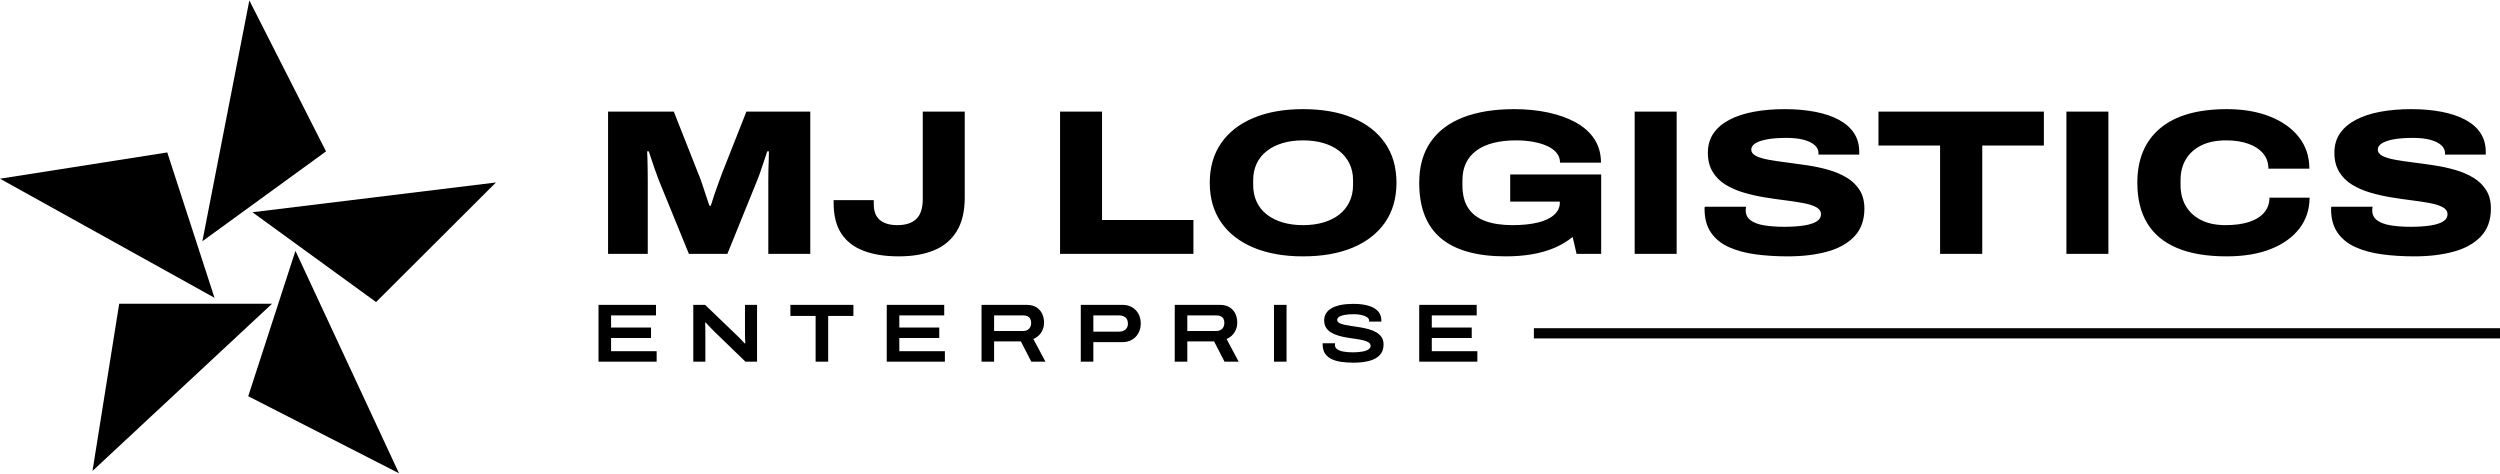
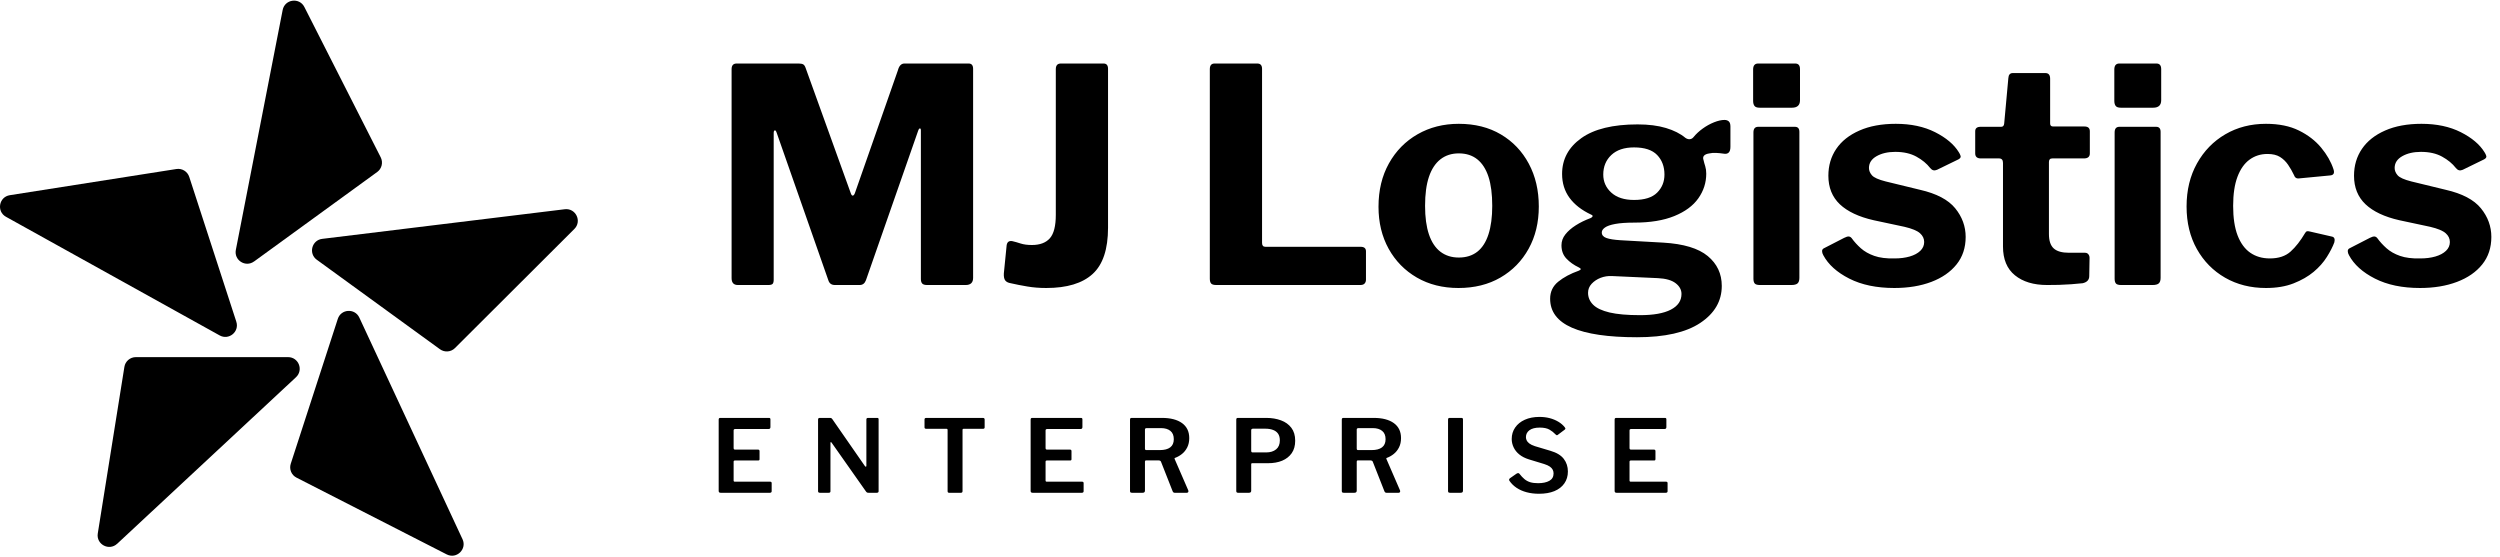
- <svg xmlns="http://www.w3.org/2000/svg" viewBox="0 0 854.64 161.63" width="855" height="162">
-   <g transform="translate(-15.44,-10.87)">
-     <path d="M100.68 10.87 L84.62 93.19 L126.89 62.47 Z M15.44 71.81 L88.77 112.52 L72.62 62.83 Z M184.98 73.10 L101.73 83.27 L144.00 113.98 Z M116.44 96.47 L100.30 146.17 L151.84 172.51 Z M108.44 114.55 L56.19 114.55 L47.06 171.71 Z" fill="#000" />
+ <svg xmlns="http://www.w3.org/2000/svg" viewBox="0 0 728.00 161.63" width="728" height="162">
+   <g transform="translate(0.00,0.00) scale(1.06757)">
+     <path d="M1.63,58.96l58.29,32.36c2.51,1.39,5.43-1.01,4.54-3.74l-12.84-39.5c-.48-1.48-1.96-2.39-3.5-2.15L2.67,53.07c-2.97.47-3.67,4.43-1.04,5.89ZM154.06,56.9l-66.17,8.08c-2.85.35-3.8,4.01-1.48,5.7l33.6,24.41c1.26.91,2.99.78,4.09-.32l32.57-32.49c2.13-2.12.37-5.74-2.62-5.38ZM126.15,146.89l-28.14-60.44c-1.21-2.6-4.99-2.37-5.87.36l-12.83,39.51c-.48,1.48.18,3.09,1.57,3.79l40.97,20.94c2.68,1.37,5.58-1.42,4.31-4.15ZM31.95,148.16l48.79-45.44c2.1-1.96.72-5.48-2.16-5.48h-41.53c-1.55,0-2.88,1.13-3.12,2.66l-7.26,45.44c-.47,2.97,3.08,4.86,5.28,2.81Z" fill="#000" />
+     <path d="M69.29,71.16l33.6-24.42c1.26-.91,1.66-2.6.96-3.99L83.02,1.73c-1.36-2.68-5.35-2.13-5.92.83l-12.77,65.43c-.55,2.82,2.64,4.85,4.96,3.16Z" fill="#000" />
  </g>
-   <g transform="translate(201.86,38.15)">
-     <path d="M6.008 48.49V-0.141H28.486L36.827 20.994Q37.393 22.266 38.064 24.245Q38.736 26.224 39.407 28.31Q40.079 30.395 40.644 32.021H41.139Q41.563 30.536 42.235 28.557Q42.906 26.578 43.648 24.563Q44.391 22.549 44.956 20.994L53.297 -0.141H75.139V48.49H60.79V23.397Q60.79 21.913 60.825 20.075Q60.86 18.237 60.931 16.47Q61.002 14.703 61.002 13.43H60.436Q60.012 14.773 59.376 16.611Q58.74 18.449 58.139 20.251Q57.538 22.054 56.973 23.397L46.794 48.49H33.646L23.397 23.397Q22.69 21.559 22.019 19.651Q21.347 17.742 20.817 16.081Q20.287 14.42 19.933 13.43H19.368Q19.439 14.42 19.474 16.046Q19.509 17.671 19.545 19.58Q19.58 21.488 19.58 23.397V48.49ZM105.393 49.339Q98.324 49.339 93.341 47.43Q88.357 45.522 85.742 41.528Q83.127 37.534 83.127 31.172V30.112H96.84V31.455Q96.84 35.202 98.96 36.933Q101.081 38.665 104.898 38.665Q109.21 38.665 111.401 36.545Q113.592 34.424 113.592 29.759V-0.141H127.941V29.193Q127.941 36.262 125.22 40.715Q122.499 45.168 117.48 47.253Q112.461 49.339 105.393 49.339ZM160.528 48.49V-0.141H174.877V36.898H206.12V48.49ZM243.583 49.339Q233.829 49.339 226.654 46.335Q219.479 43.33 215.592 37.711Q211.704 32.091 211.704 24.175Q211.704 16.258 215.592 10.638Q219.479 5.019 226.654 2.015Q233.829 -0.99 243.583 -0.99Q253.479 -0.99 260.619 2.015Q267.758 5.019 271.646 10.638Q275.533 16.258 275.533 24.175Q275.533 32.091 271.646 37.711Q267.758 43.33 260.619 46.335Q253.479 49.339 243.583 49.339ZM243.583 38.665Q247.4 38.665 250.546 37.746Q253.691 36.827 255.953 35.06Q258.215 33.293 259.452 30.713Q260.689 28.133 260.689 24.952V23.256Q260.689 20.145 259.452 17.601Q258.215 15.056 255.953 13.289Q253.691 11.522 250.546 10.603Q247.4 9.684 243.583 9.684Q239.766 9.684 236.656 10.603Q233.546 11.522 231.249 13.289Q228.951 15.056 227.75 17.601Q226.548 20.145 226.548 23.256V24.952Q226.548 28.133 227.75 30.713Q228.951 33.293 231.249 35.06Q233.546 36.827 236.656 37.746Q239.766 38.665 243.583 38.665ZM312.855 49.339Q298.082 49.339 290.695 43.118Q283.309 36.898 283.309 24.175Q283.309 15.904 287.161 10.285Q291.014 4.665 298.294 1.838Q305.575 -0.99 315.754 -0.99Q322.045 -0.99 327.452 0.177Q332.86 1.343 336.924 3.605Q340.988 5.867 343.215 9.295Q345.442 12.723 345.442 17.318H331.446Q331.446 15.339 330.209 13.89Q328.972 12.441 326.851 11.522Q324.731 10.603 322.045 10.143Q319.359 9.684 316.39 9.684Q312.149 9.684 308.756 10.532Q305.363 11.38 302.959 13.112Q300.556 14.844 299.319 17.389Q298.082 19.933 298.082 23.326V25.023Q298.082 29.829 300.061 32.834Q302.041 35.838 305.858 37.251Q309.675 38.665 315.188 38.665Q320.207 38.665 323.847 37.782Q327.487 36.898 329.431 35.131Q331.375 33.364 331.375 31.031V30.607H314.411V21.347H345.512V48.49H337.101L335.758 42.694Q333.001 44.956 329.502 46.441Q326.003 47.925 321.833 48.632Q317.662 49.339 312.855 49.339ZM356.963 48.49V-0.141H371.313V48.49ZM409.271 49.339Q403.333 49.339 398.173 48.632Q393.013 47.925 389.125 46.158Q385.238 44.391 383.046 41.21Q380.855 38.029 380.855 33.152Q380.855 33.01 380.855 32.798Q380.855 32.586 380.926 32.374H395.063Q394.992 32.657 394.957 32.94Q394.922 33.222 394.922 33.576Q394.922 35.767 396.583 37.004Q398.244 38.241 401.213 38.736Q404.182 39.231 408.211 39.231Q409.836 39.231 411.568 39.125Q413.3 39.019 414.926 38.771Q416.552 38.524 417.859 38.029Q419.167 37.534 419.909 36.792Q420.651 36.05 420.651 34.919Q420.651 33.434 419.061 32.551Q417.47 31.667 414.678 31.137Q411.886 30.607 408.458 30.183Q405.03 29.759 401.354 29.158Q397.678 28.557 394.215 27.532Q390.751 26.507 387.994 24.811Q385.238 23.114 383.612 20.428Q381.986 17.742 381.986 13.925Q381.986 10.037 383.93 7.245Q385.874 4.453 389.408 2.615Q392.943 0.778 397.749 -0.106Q402.556 -0.99 408.211 -0.99Q414.007 -0.99 418.707 -0.071Q423.408 0.848 426.766 2.651Q430.123 4.453 431.926 7.175Q433.728 9.896 433.728 13.572V14.561H419.803V13.996Q419.803 12.511 418.531 11.345Q417.258 10.179 414.82 9.507Q412.381 8.836 408.918 8.836Q404.747 8.836 402.061 9.366Q399.375 9.896 398.103 10.78Q396.83 11.663 396.83 12.794Q396.83 14.208 398.456 15.021Q400.082 15.834 402.839 16.328Q405.595 16.823 409.024 17.247Q412.452 17.671 416.163 18.237Q419.874 18.802 423.302 19.792Q426.73 20.782 429.487 22.443Q432.244 24.104 433.87 26.684Q435.495 29.264 435.495 33.01Q435.495 38.877 432.102 42.482Q428.71 46.087 422.807 47.713Q416.905 49.339 409.271 49.339ZM461.366 48.49V11.451H440.302V-0.141H496.851V11.451H475.786V48.49ZM504.555 48.49V-0.141H518.905V48.49ZM559.337 49.339Q549.158 49.339 542.372 46.476Q535.587 43.613 532.194 38.029Q528.801 32.445 528.801 24.175Q528.801 12.087 536.611 5.549Q544.422 -0.99 559.408 -0.99Q567.749 -0.99 574.11 1.52Q580.472 4.029 584.042 8.588Q587.611 13.148 587.611 19.368H573.615Q573.615 16.328 571.813 14.173Q570.01 12.017 566.759 10.85Q563.507 9.684 559.196 9.684Q554.106 9.684 550.643 11.416Q547.179 13.148 545.376 16.187Q543.574 19.227 543.574 23.256V25.023Q543.574 29.052 545.376 32.127Q547.179 35.202 550.607 36.933Q554.036 38.665 558.984 38.665Q563.649 38.665 567.006 37.57Q570.364 36.474 572.166 34.353Q573.969 32.233 573.969 29.264H587.682Q587.682 35.272 584.218 39.796Q580.755 44.32 574.428 46.829Q568.102 49.339 559.337 49.339ZM623.449 49.339Q617.511 49.339 612.351 48.632Q607.191 47.925 603.304 46.158Q599.416 44.391 597.225 41.21Q595.033 38.029 595.033 33.152Q595.033 33.01 595.033 32.798Q595.033 32.586 595.104 32.374H609.241Q609.17 32.657 609.135 32.94Q609.1 33.222 609.1 33.576Q609.1 35.767 610.761 37.004Q612.422 38.241 615.391 38.736Q618.36 39.231 622.389 39.231Q624.014 39.231 625.746 39.125Q627.478 39.019 629.104 38.771Q630.73 38.524 632.037 38.029Q633.345 37.534 634.087 36.792Q634.829 36.05 634.829 34.919Q634.829 33.434 633.239 32.551Q631.649 31.667 628.856 31.137Q626.064 30.607 622.636 30.183Q619.208 29.759 615.532 29.158Q611.857 28.557 608.393 27.532Q604.929 26.507 602.173 24.811Q599.416 23.114 597.79 20.428Q596.164 17.742 596.164 13.925Q596.164 10.037 598.108 7.245Q600.052 4.453 603.586 2.615Q607.121 0.778 611.927 -0.106Q616.734 -0.99 622.389 -0.99Q628.185 -0.99 632.886 -0.071Q637.586 0.848 640.944 2.651Q644.301 4.453 646.104 7.175Q647.906 9.896 647.906 13.572V14.561H633.981V13.996Q633.981 12.511 632.709 11.345Q631.436 10.179 628.998 9.507Q626.559 8.836 623.096 8.836Q618.925 8.836 616.239 9.366Q613.553 9.896 612.281 10.78Q611.008 11.663 611.008 12.794Q611.008 14.208 612.634 15.021Q614.26 15.834 617.017 16.328Q619.773 16.823 623.202 17.247Q626.63 17.671 630.341 18.237Q634.052 18.802 637.48 19.792Q640.908 20.782 643.665 22.443Q646.422 24.104 648.048 26.684Q649.673 29.264 649.673 33.01Q649.673 38.877 646.281 42.482Q642.888 46.087 636.985 47.713Q631.083 49.339 623.449 49.339Z" fill="#000" />
-     <path d="M2.743 85.343V65.919H22.393V69.51H7.04V73.666H20.697V77.257H7.04V81.752H22.619V85.343ZM35.145 85.343V65.919H39.188L49.819 76.126Q50.187 76.437 50.696 76.974Q51.205 77.511 51.756 78.077Q52.308 78.642 52.703 79.095H52.93Q52.901 78.473 52.859 77.582Q52.816 76.691 52.816 76.126V65.919H56.945V85.343H52.986L42.327 75.023Q41.563 74.288 40.729 73.397Q39.895 72.507 39.386 71.969H39.188Q39.216 72.337 39.245 73.256Q39.273 74.175 39.273 75.362V85.343ZM76.963 85.343V69.708H68.339V65.919H89.884V69.708H81.26V85.343ZM101.279 85.343V65.919H120.929V69.51H105.576V73.666H119.233V77.257H105.576V81.752H121.156V85.343ZM133.681 85.343V65.919H149.062Q151.126 65.919 152.441 66.753Q153.756 67.587 154.406 68.958Q155.056 70.33 155.056 71.998Q155.056 73.722 154.166 75.235Q153.275 76.748 151.409 77.596L155.537 85.343H150.702L147.14 78.416H137.979V85.343ZM137.979 74.853H147.875Q149.204 74.853 149.925 74.076Q150.646 73.298 150.646 72.083Q150.646 71.263 150.335 70.683Q150.024 70.103 149.402 69.806Q148.78 69.51 147.875 69.51H137.979ZM167.61 85.343V65.919H181.86Q183.755 65.919 185.154 66.739Q186.554 67.559 187.332 68.987Q188.109 70.414 188.109 72.28Q188.109 74.118 187.317 75.574Q186.526 77.031 185.098 77.851Q183.67 78.67 181.747 78.67H171.908V85.343ZM171.908 75.08H180.56Q182.058 75.08 182.893 74.345Q183.727 73.609 183.727 72.309Q183.727 71.432 183.359 70.81Q182.991 70.188 182.285 69.849Q181.578 69.51 180.56 69.51H171.908ZM199.73 85.343V65.919H215.111Q217.175 65.919 218.49 66.753Q219.805 67.587 220.455 68.958Q221.105 70.33 221.105 71.998Q221.105 73.722 220.215 75.235Q219.324 76.748 217.458 77.596L221.586 85.343H216.751L213.188 78.416H204.028V85.343ZM204.028 74.853H213.924Q215.252 74.853 215.973 74.076Q216.694 73.298 216.694 72.083Q216.694 71.263 216.383 70.683Q216.072 70.103 215.45 69.806Q214.828 69.51 213.924 69.51H204.028ZM233.659 85.343V65.919H237.957V85.343ZM260.831 85.683Q258.625 85.683 256.703 85.414Q254.78 85.145 253.338 84.453Q251.896 83.76 251.09 82.516Q250.284 81.272 250.284 79.321Q250.284 79.264 250.284 79.179Q250.284 79.095 250.313 79.038H254.554Q254.526 79.151 254.511 79.307Q254.497 79.462 254.497 79.66Q254.497 80.537 255.261 81.088Q256.024 81.639 257.438 81.894Q258.851 82.148 260.746 82.148Q261.566 82.148 262.4 82.078Q263.234 82.007 263.997 81.865Q264.761 81.724 265.369 81.47Q265.977 81.215 266.33 80.833Q266.683 80.452 266.683 79.943Q266.683 79.208 266.019 78.769Q265.355 78.331 264.224 78.048Q263.093 77.766 261.679 77.568Q260.265 77.37 258.753 77.13Q257.24 76.889 255.826 76.479Q254.412 76.069 253.281 75.419Q252.15 74.769 251.486 73.737Q250.822 72.705 250.822 71.206Q250.822 69.849 251.472 68.803Q252.122 67.757 253.395 67.036Q254.667 66.315 256.519 65.947Q258.371 65.579 260.774 65.579Q263.206 65.579 265.015 65.975Q266.825 66.371 268.012 67.106Q269.2 67.841 269.78 68.873Q270.359 69.905 270.359 71.178V71.63H266.175V71.263Q266.175 70.641 265.496 70.16Q264.817 69.679 263.658 69.397Q262.499 69.114 261.029 69.114Q258.993 69.114 257.721 69.368Q256.448 69.623 255.854 70.061Q255.261 70.499 255.261 71.036Q255.261 71.687 255.925 72.083Q256.59 72.478 257.721 72.719Q258.851 72.959 260.265 73.157Q261.679 73.355 263.192 73.609Q264.704 73.864 266.118 74.26Q267.532 74.656 268.663 75.32Q269.794 75.984 270.458 76.988Q271.123 77.992 271.123 79.462Q271.123 81.724 269.822 83.095Q268.521 84.467 266.203 85.075Q263.884 85.683 260.831 85.683ZM283.309 85.343V65.919H302.959V69.51H287.606V73.666H301.263V77.257H287.606V81.752H303.186V85.343Z" fill="#000" />
-     <rect x="322.51" y="73.90" width="330.28" height="3.49" fill="#000" />
+   <g transform="translate(206.96,82.81)">
+     <path d="M7.91 0Q6.08 0 6.08 -2V-62.85Q6.08 -64.5 7.56 -64.5H25.56Q26.51 -64.5 26.95 -64.24Q27.38 -63.98 27.64 -63.2L40.77 -26.77Q41.03 -25.99 41.38 -26.03Q41.73 -26.08 41.99 -26.77L54.5 -62.5Q55.02 -64.5 56.42 -64.5H75.11Q76.41 -64.5 76.41 -62.94V-2.09Q76.41 0 74.24 0H63.02Q61.98 0 61.59 -0.43Q61.2 -0.87 61.2 -1.74V-45.03Q61.2 -45.64 60.89 -45.59Q60.59 -45.55 60.41 -44.94L45.2 -1.39Q44.68 0 43.38 0H36.16Q34.68 0 34.25 -1.39L19.21 -44.33Q18.95 -45.12 18.65 -45.03Q18.34 -44.94 18.34 -44.25V-1.56Q18.34 -0.7 18.04 -0.35Q17.73 0 16.78 0H7.91ZM115.7 -16.69Q115.7 -7.3 111.22 -3.22Q106.75 0.87 97.71 0.87Q94.75 0.87 92.19 0.43Q89.62 0 87.36 -0.52Q86.23 -0.7 85.75 -1.35Q85.28 -2 85.36 -3.39L86.14 -11.21Q86.23 -13.04 87.8 -12.78Q88.93 -12.52 90.27 -12.08Q91.62 -11.65 93.53 -11.65Q97.01 -11.65 98.75 -13.6Q100.49 -15.56 100.49 -20.43V-62.85Q100.49 -64.5 101.97 -64.5H114.4Q115.7 -64.5 115.7 -62.94V-16.69ZM145.34 -62.85Q145.34 -64.5 146.73 -64.5H159.16Q160.55 -64.5 160.55 -62.94V-12.26Q160.55 -11.13 161.51 -11.13H189.24Q190.81 -11.13 190.81 -9.82V-1.56Q190.81 -0.87 190.41 -0.43Q190.02 0 189.15 0H147.25Q146.12 0 145.73 -0.43Q145.34 -0.87 145.34 -1.83V-62.85ZM217.75 0.87Q210.89 0.87 205.63 -2.17Q200.37 -5.22 197.41 -10.56Q194.46 -15.91 194.46 -22.77Q194.46 -29.99 197.5 -35.42Q200.54 -40.86 205.84 -43.9Q211.15 -46.94 217.84 -46.94Q224.88 -46.94 230.1 -43.85Q235.31 -40.77 238.22 -35.34Q241.14 -29.9 241.14 -22.86Q241.14 -15.91 238.18 -10.56Q235.23 -5.22 229.97 -2.17Q224.71 0.87 217.75 0.87ZM217.84 -8Q221.06 -8 223.23 -9.69Q225.4 -11.39 226.49 -14.78Q227.58 -18.17 227.58 -23.04Q227.58 -28.16 226.49 -31.51Q225.4 -34.86 223.23 -36.6Q221.06 -38.33 217.84 -38.33Q214.71 -38.33 212.49 -36.6Q210.28 -34.86 209.15 -31.51Q208.02 -28.16 208.02 -23.04Q208.02 -18.08 209.15 -14.73Q210.28 -11.39 212.49 -9.69Q214.71 -8 217.84 -8ZM295.2 -48.07Q295.99 -48.07 296.47 -47.64Q296.94 -47.2 296.94 -46.16V-40.25Q296.94 -39.03 296.42 -38.55Q295.9 -38.07 294.94 -38.25Q293.81 -38.42 292.73 -38.47Q291.64 -38.51 290.86 -38.33Q288.51 -37.99 289.12 -36.34Q289.29 -35.55 289.6 -34.6Q289.9 -33.64 289.9 -32.42Q289.9 -28.51 287.6 -25.25Q285.3 -21.99 280.6 -20.08Q275.91 -18.17 268.95 -18.17Q265.48 -18.17 263.39 -17.78Q261.3 -17.39 260.39 -16.73Q259.48 -16.08 259.48 -15.3Q259.48 -14.17 260.83 -13.69Q262.17 -13.21 264.95 -13.04L277.38 -12.34Q286.25 -11.82 290.34 -8.43Q294.42 -5.04 294.42 0.26Q294.42 6.87 288.16 11.04Q281.9 15.21 269.74 15.21Q257.13 15.21 250.79 12.43Q244.44 9.65 244.44 4Q244.44 0.96 246.79 -0.96Q249.13 -2.87 252.78 -4.17Q253.91 -4.61 252.78 -5.13Q250.61 -6.17 249.18 -7.69Q247.74 -9.21 247.74 -11.56Q247.74 -13.3 248.87 -14.73Q250 -16.17 251.92 -17.39Q253.83 -18.6 256.17 -19.47Q256.61 -19.65 256.78 -19.95Q256.96 -20.25 256.35 -20.51Q252.26 -22.43 250.09 -25.38Q247.92 -28.34 247.92 -32.34Q247.92 -38.77 253.52 -42.77Q259.13 -46.77 269.91 -46.77Q274.69 -46.77 278.17 -45.72Q281.64 -44.68 283.82 -42.86Q284.43 -42.42 285.08 -42.46Q285.73 -42.51 286.16 -43.03Q287.29 -44.42 288.86 -45.55Q290.42 -46.68 292.16 -47.38Q293.9 -48.07 295.2 -48.07ZM268.87 -24.77Q273.47 -24.77 275.6 -26.9Q277.73 -29.03 277.73 -32.16Q277.73 -35.64 275.6 -37.86Q273.47 -40.07 268.87 -40.07Q264.61 -40.07 262.26 -37.86Q259.91 -35.64 259.91 -32.16Q259.91 -29.03 262.26 -26.9Q264.61 -24.77 268.87 -24.77ZM262.43 -2.61Q260.69 -2.69 259.13 -2.09Q257.57 -1.48 256.52 -0.35Q255.48 0.78 255.48 2.26Q255.48 4.26 256.96 5.74Q258.43 7.21 261.74 8Q265.04 8.78 270.6 8.78Q276.52 8.78 279.6 7.17Q282.69 5.56 282.69 2.61Q282.69 0.78 280.99 -0.52Q279.3 -1.83 275.82 -2ZM317.02 -2.09Q317.02 -0.96 316.5 -0.48Q315.98 0 314.68 0H305.55Q304.42 0 304.03 -0.43Q303.64 -0.87 303.64 -1.83V-44.42Q303.64 -46.07 305.03 -46.07H315.72Q317.02 -46.07 317.02 -44.59ZM317.2 -53.81Q317.2 -51.63 314.85 -51.63H305.46Q304.33 -51.63 303.94 -52.16Q303.55 -52.68 303.55 -53.63V-62.76Q303.55 -64.5 305.03 -64.5H315.81Q317.2 -64.5 317.2 -62.85ZM355.1 -34.08Q353.62 -35.99 351.1 -37.38Q348.58 -38.77 344.93 -38.77Q341.71 -38.77 339.49 -37.51Q337.28 -36.25 337.28 -34.08Q337.28 -32.95 338.15 -31.95Q339.02 -30.95 342.15 -30.16L352.14 -27.73Q359.36 -26.08 362.4 -22.34Q365.44 -18.6 365.44 -14Q365.44 -9.3 362.79 -6Q360.14 -2.69 355.45 -0.91Q350.75 0.87 344.67 0.87Q336.93 0.87 331.54 -1.87Q326.15 -4.61 323.98 -8.69Q323.63 -9.3 323.63 -9.87Q323.63 -10.43 324.15 -10.69L330.06 -13.73Q330.93 -14.17 331.41 -14.13Q331.89 -14.08 332.24 -13.65Q333.37 -12.08 334.93 -10.69Q336.5 -9.3 338.84 -8.48Q341.19 -7.65 344.75 -7.74Q347.19 -7.74 349.14 -8.3Q351.1 -8.87 352.23 -9.95Q353.36 -11.04 353.36 -12.52Q353.36 -14 352.14 -15.08Q350.93 -16.17 347.62 -16.95L338.67 -18.86Q332.15 -20.34 328.8 -23.51Q325.46 -26.69 325.46 -31.82Q325.46 -36.25 327.76 -39.64Q330.06 -43.03 334.5 -44.98Q338.93 -46.94 345.1 -46.94Q351.71 -46.94 356.53 -44.51Q361.36 -42.07 363.44 -38.68Q363.79 -38.16 363.96 -37.6Q364.14 -37.03 363.36 -36.6L357.1 -33.55Q356.49 -33.29 356.01 -33.42Q355.53 -33.55 355.1 -34.08ZM390.65 -36.86Q389.69 -36.86 389.69 -35.81V-14.86Q389.69 -11.91 391.09 -10.65Q392.48 -9.39 395.52 -9.39H400.21Q400.82 -9.39 401.17 -8.95Q401.52 -8.52 401.52 -7.91L401.43 -2.61Q401.43 -0.96 399.52 -0.52Q397.95 -0.35 396.17 -0.22Q394.39 -0.09 392.61 -0.04Q390.82 0 389.17 0Q383.26 0 379.79 -2.83Q376.31 -5.65 376.31 -11.21V-35.55Q376.31 -36.86 375.18 -36.86H369.88Q368.22 -36.86 368.22 -38.33V-44.77Q368.22 -46.07 369.79 -46.07H375.79Q376.57 -46.07 376.66 -47.03L377.87 -60.24Q377.96 -61.72 379.18 -61.72H388.65Q390.04 -61.72 390.04 -60.07V-47.03Q390.04 -46.16 390.91 -46.16H400.04Q401.6 -46.16 401.6 -44.77V-38.33Q401.6 -36.86 399.87 -36.86ZM422.21 -2.09Q422.21 -0.96 421.68 -0.48Q421.16 0 419.86 0H410.73Q409.6 0 409.21 -0.43Q408.82 -0.87 408.82 -1.83V-44.42Q408.82 -46.07 410.21 -46.07H420.9Q422.21 -46.07 422.21 -44.59ZM422.38 -53.81Q422.38 -51.63 420.03 -51.63H410.64Q409.51 -51.63 409.12 -52.16Q408.73 -52.68 408.73 -53.63V-62.76Q408.73 -64.5 410.21 -64.5H420.99Q422.38 -64.5 422.38 -62.85ZM452.89 -46.94Q458.54 -46.94 462.5 -44.98Q466.45 -43.03 468.97 -39.99Q471.49 -36.94 472.54 -33.73Q473.14 -31.99 471.49 -31.9L462.37 -31.03Q461.41 -30.95 461.06 -31.99Q460.28 -33.64 459.32 -35.03Q458.37 -36.42 456.98 -37.29Q455.59 -38.16 453.33 -38.16Q450.37 -38.16 448.11 -36.51Q445.85 -34.86 444.59 -31.51Q443.33 -28.16 443.33 -23.04Q443.33 -17.82 444.63 -14.43Q445.94 -11.04 448.33 -9.39Q450.72 -7.74 454.02 -7.74Q457.85 -7.74 460.06 -9.74Q462.28 -11.74 464.28 -15.13Q464.54 -15.56 464.8 -15.65Q465.06 -15.73 465.76 -15.56L472.19 -14.08Q473.14 -13.82 472.8 -12.43Q472.1 -10.52 470.62 -8.17Q469.15 -5.82 466.76 -3.82Q464.37 -1.83 460.93 -0.48Q457.5 0.87 452.89 0.87Q446.2 0.87 440.98 -2.13Q435.77 -5.13 432.77 -10.47Q429.77 -15.82 429.77 -22.86Q429.77 -29.99 432.81 -35.42Q435.85 -40.86 441.07 -43.9Q446.28 -46.94 452.89 -46.94ZM508.18 -34.08Q506.7 -35.99 504.18 -37.38Q501.66 -38.77 498.01 -38.77Q494.79 -38.77 492.57 -37.51Q490.36 -36.25 490.36 -34.08Q490.36 -32.95 491.23 -31.95Q492.1 -30.95 495.22 -30.16L505.22 -27.73Q512.44 -26.08 515.48 -22.34Q518.52 -18.6 518.52 -14Q518.52 -9.3 515.87 -6Q513.22 -2.69 508.52 -0.91Q503.83 0.87 497.75 0.87Q490.01 0.87 484.62 -1.87Q479.23 -4.61 477.06 -8.69Q476.71 -9.3 476.71 -9.87Q476.71 -10.43 477.23 -10.69L483.14 -13.73Q484.01 -14.17 484.49 -14.13Q484.97 -14.08 485.31 -13.65Q486.44 -12.08 488.01 -10.69Q489.57 -9.3 491.92 -8.48Q494.27 -7.65 497.83 -7.74Q500.27 -7.74 502.22 -8.3Q504.18 -8.87 505.31 -9.95Q506.44 -11.04 506.44 -12.52Q506.44 -14 505.22 -15.08Q504 -16.17 500.7 -16.95L491.75 -18.86Q485.23 -20.34 481.88 -23.51Q478.53 -26.69 478.53 -31.82Q478.53 -36.25 480.84 -39.64Q483.14 -43.03 487.57 -44.98Q492.01 -46.94 498.18 -46.94Q504.79 -46.94 509.61 -44.51Q514.44 -42.07 516.52 -38.68Q516.87 -38.16 517.04 -37.6Q517.22 -37.03 516.43 -36.6L510.18 -33.55Q509.57 -33.29 509.09 -33.42Q508.61 -33.55 508.18 -34.08Z" fill="#000" />
+   </g>
+   <g transform="translate(206.96,143.31)">
+     <path d="M2.32 -21.3Q2.32 -21.8 2.76 -21.8H17.01Q17.39 -21.8 17.39 -21.36V-19.13Q17.39 -18.57 16.86 -18.57H7.17Q6.67 -18.57 6.67 -18.16V-13.02Q6.67 -12.57 7.08 -12.57H13.78Q14.22 -12.57 14.22 -12.13V-9.75Q14.22 -9.61 14.13 -9.5Q14.04 -9.4 13.81 -9.4H7.05Q6.67 -9.4 6.67 -9.05V-3.58Q6.67 -3.23 6.99 -3.23H17.28Q17.75 -3.23 17.75 -2.82V-0.44Q17.75 -0.26 17.63 -0.13Q17.51 0 17.25 0H2.88Q2.32 0 2.32 -0.53V-21.3ZM48.54 -21.8Q48.89 -21.8 48.89 -21.39V-0.44Q48.89 -0.24 48.76 -0.12Q48.62 0 48.39 0H45.95Q45.74 0 45.6 -0.04Q45.45 -0.09 45.25 -0.32L35.2 -14.6Q35.08 -14.78 34.98 -14.75Q34.87 -14.72 34.87 -14.57V-0.47Q34.9 0 34.37 0H31.79Q31.26 0 31.26 -0.47V-21.3Q31.26 -21.8 31.73 -21.8H34.67Q34.96 -21.8 35.11 -21.73Q35.26 -21.65 35.43 -21.42L44.89 -7.79Q45.07 -7.55 45.2 -7.59Q45.33 -7.64 45.33 -7.87V-21.33Q45.33 -21.8 45.8 -21.8ZM62.26 -21.33Q62.26 -21.54 62.37 -21.67Q62.49 -21.8 62.76 -21.8H79.27Q79.53 -21.8 79.65 -21.67Q79.77 -21.54 79.77 -21.33V-19.04Q79.77 -18.63 79.3 -18.63H73.66Q73.33 -18.63 73.33 -18.33V-0.5Q73.33 0 72.89 0H69.4Q68.98 0 68.98 -0.47V-18.27Q68.98 -18.63 68.66 -18.63H62.76Q62.26 -18.63 62.26 -19.04ZM93.16 -21.3Q93.16 -21.8 93.6 -21.8H107.85Q108.24 -21.8 108.24 -21.36V-19.13Q108.24 -18.57 107.71 -18.57H98.01Q97.51 -18.57 97.51 -18.16V-13.02Q97.51 -12.57 97.92 -12.57H104.62Q105.06 -12.57 105.06 -12.13V-9.75Q105.06 -9.61 104.97 -9.5Q104.89 -9.4 104.65 -9.4H97.89Q97.51 -9.4 97.51 -9.05V-3.58Q97.51 -3.23 97.84 -3.23H108.12Q108.59 -3.23 108.59 -2.82V-0.44Q108.59 -0.26 108.47 -0.13Q108.35 0 108.09 0H93.72Q93.16 0 93.16 -0.53V-21.3ZM139.06 -0.71Q139.17 -0.44 139.06 -0.22Q138.94 0 138.67 0H135.09Q134.68 0 134.5 -0.47L131.12 -9.05Q130.98 -9.43 130.33 -9.43H126.8Q126.6 -9.43 126.53 -9.33Q126.45 -9.23 126.45 -9.11V-0.62Q126.45 0 125.78 0H122.66Q122.34 0 122.22 -0.13Q122.1 -0.26 122.1 -0.53V-21.3Q122.1 -21.8 122.54 -21.8H131.39Q135.15 -21.8 137.25 -20.29Q139.35 -18.77 139.35 -15.92Q139.35 -14.37 138.76 -13.21Q138.17 -12.05 137.23 -11.3Q136.29 -10.55 135.24 -10.17Q134.97 -10.11 135.12 -9.78L139.06 -0.71ZM130.77 -12.43Q132.77 -12.43 133.81 -13.22Q134.85 -14.01 134.85 -15.6Q134.85 -17.22 133.86 -18.02Q132.86 -18.83 131.12 -18.83H126.98Q126.45 -18.83 126.45 -18.42V-12.87Q126.45 -12.43 126.83 -12.43H130.77ZM170.2 -15.16Q170.2 -12.99 169.19 -11.53Q168.17 -10.08 166.41 -9.34Q164.65 -8.61 162.3 -8.61H157.68Q157.39 -8.61 157.39 -8.31V-0.59Q157.39 0 156.74 0H153.57Q153.28 0 153.16 -0.13Q153.04 -0.26 153.04 -0.53V-21.3Q153.04 -21.8 153.48 -21.8H161.8Q164.15 -21.8 166.06 -21.09Q167.97 -20.39 169.08 -18.92Q170.2 -17.45 170.2 -15.16ZM165.73 -15.25Q165.73 -16.45 165.22 -17.2Q164.7 -17.95 163.75 -18.3Q162.79 -18.66 161.56 -18.66H157.89Q157.39 -18.66 157.39 -18.19V-12.25Q157.39 -11.75 157.77 -11.75H161.74Q163.56 -11.75 164.65 -12.65Q165.73 -13.54 165.73 -15.25ZM200.72 -0.71Q200.84 -0.44 200.72 -0.22Q200.61 0 200.34 0H196.76Q196.35 0 196.17 -0.47L192.79 -9.05Q192.65 -9.43 192 -9.43H188.47Q188.27 -9.43 188.19 -9.33Q188.12 -9.23 188.12 -9.11V-0.62Q188.12 0 187.44 0H184.33Q184.01 0 183.89 -0.13Q183.77 -0.26 183.77 -0.53V-21.3Q183.77 -21.8 184.21 -21.8H193.06Q196.82 -21.8 198.92 -20.29Q201.02 -18.77 201.02 -15.92Q201.02 -14.37 200.43 -13.21Q199.84 -12.05 198.9 -11.3Q197.96 -10.55 196.91 -10.17Q196.64 -10.11 196.79 -9.78L200.72 -0.71ZM192.44 -12.43Q194.44 -12.43 195.48 -13.22Q196.52 -14.01 196.52 -15.6Q196.52 -17.22 195.52 -18.02Q194.53 -18.83 192.79 -18.83H188.65Q188.12 -18.83 188.12 -18.42V-12.87Q188.12 -12.43 188.5 -12.43H192.44ZM218.65 -21.8Q219.06 -21.8 219.06 -21.33V-0.65Q219.06 -0.29 218.9 -0.15Q218.73 0 218.35 0H215.3Q214.94 0 214.83 -0.13Q214.71 -0.26 214.71 -0.53V-21.3Q214.71 -21.8 215.15 -21.8ZM245.97 -17.04Q245.26 -17.8 244.24 -18.39Q243.21 -18.98 241.42 -18.98Q239.45 -18.98 238.42 -18.22Q237.39 -17.45 237.39 -16.19Q237.39 -15.78 237.58 -15.31Q237.77 -14.84 238.35 -14.38Q238.92 -13.93 240.01 -13.57L244.53 -12.22Q247.23 -11.43 248.42 -9.86Q249.61 -8.29 249.61 -6.2Q249.61 -4.2 248.58 -2.73Q247.56 -1.26 245.68 -0.48Q243.8 0.29 241.18 0.29Q239.27 0.29 237.61 -0.15Q235.95 -0.59 234.67 -1.44Q233.4 -2.29 232.6 -3.47Q232.45 -3.7 232.5 -3.89Q232.54 -4.08 232.78 -4.26L234.63 -5.55Q234.98 -5.76 235.17 -5.73Q235.36 -5.7 235.51 -5.52Q236.25 -4.58 236.96 -3.98Q237.68 -3.38 238.62 -3.08Q239.56 -2.79 240.92 -2.79Q242.97 -2.79 244.21 -3.48Q245.44 -4.17 245.44 -5.64Q245.44 -6.23 245.19 -6.71Q244.94 -7.2 244.37 -7.61Q243.8 -8.02 242.71 -8.37L238.27 -9.72Q236.57 -10.25 235.47 -11.15Q234.36 -12.05 233.81 -13.22Q233.25 -14.4 233.25 -15.66Q233.25 -17.54 234.25 -18.99Q235.25 -20.45 237.07 -21.27Q238.89 -22.09 241.33 -22.09Q242.91 -22.09 244.31 -21.73Q245.71 -21.36 246.84 -20.68Q247.97 -20.01 248.7 -19.07Q248.82 -18.92 248.88 -18.76Q248.94 -18.6 248.7 -18.39L246.62 -16.83Q246.47 -16.72 246.34 -16.76Q246.2 -16.81 245.97 -17.04ZM263.22 -21.3Q263.22 -21.8 263.66 -21.8H277.91Q278.29 -21.8 278.29 -21.36V-19.13Q278.29 -18.57 277.76 -18.57H268.06Q267.56 -18.57 267.56 -18.16V-13.02Q267.56 -12.57 267.98 -12.57H274.67Q275.11 -12.57 275.11 -12.13V-9.75Q275.11 -9.61 275.03 -9.5Q274.94 -9.4 274.7 -9.4H267.95Q267.56 -9.4 267.56 -9.05V-3.58Q267.56 -3.23 267.89 -3.23H278.17Q278.64 -3.23 278.64 -2.82V-0.44Q278.64 -0.26 278.52 -0.13Q278.41 0 278.14 0H263.77Q263.22 0 263.22 -0.53V-21.3Z" fill="#000" />
  </g>
</svg>
